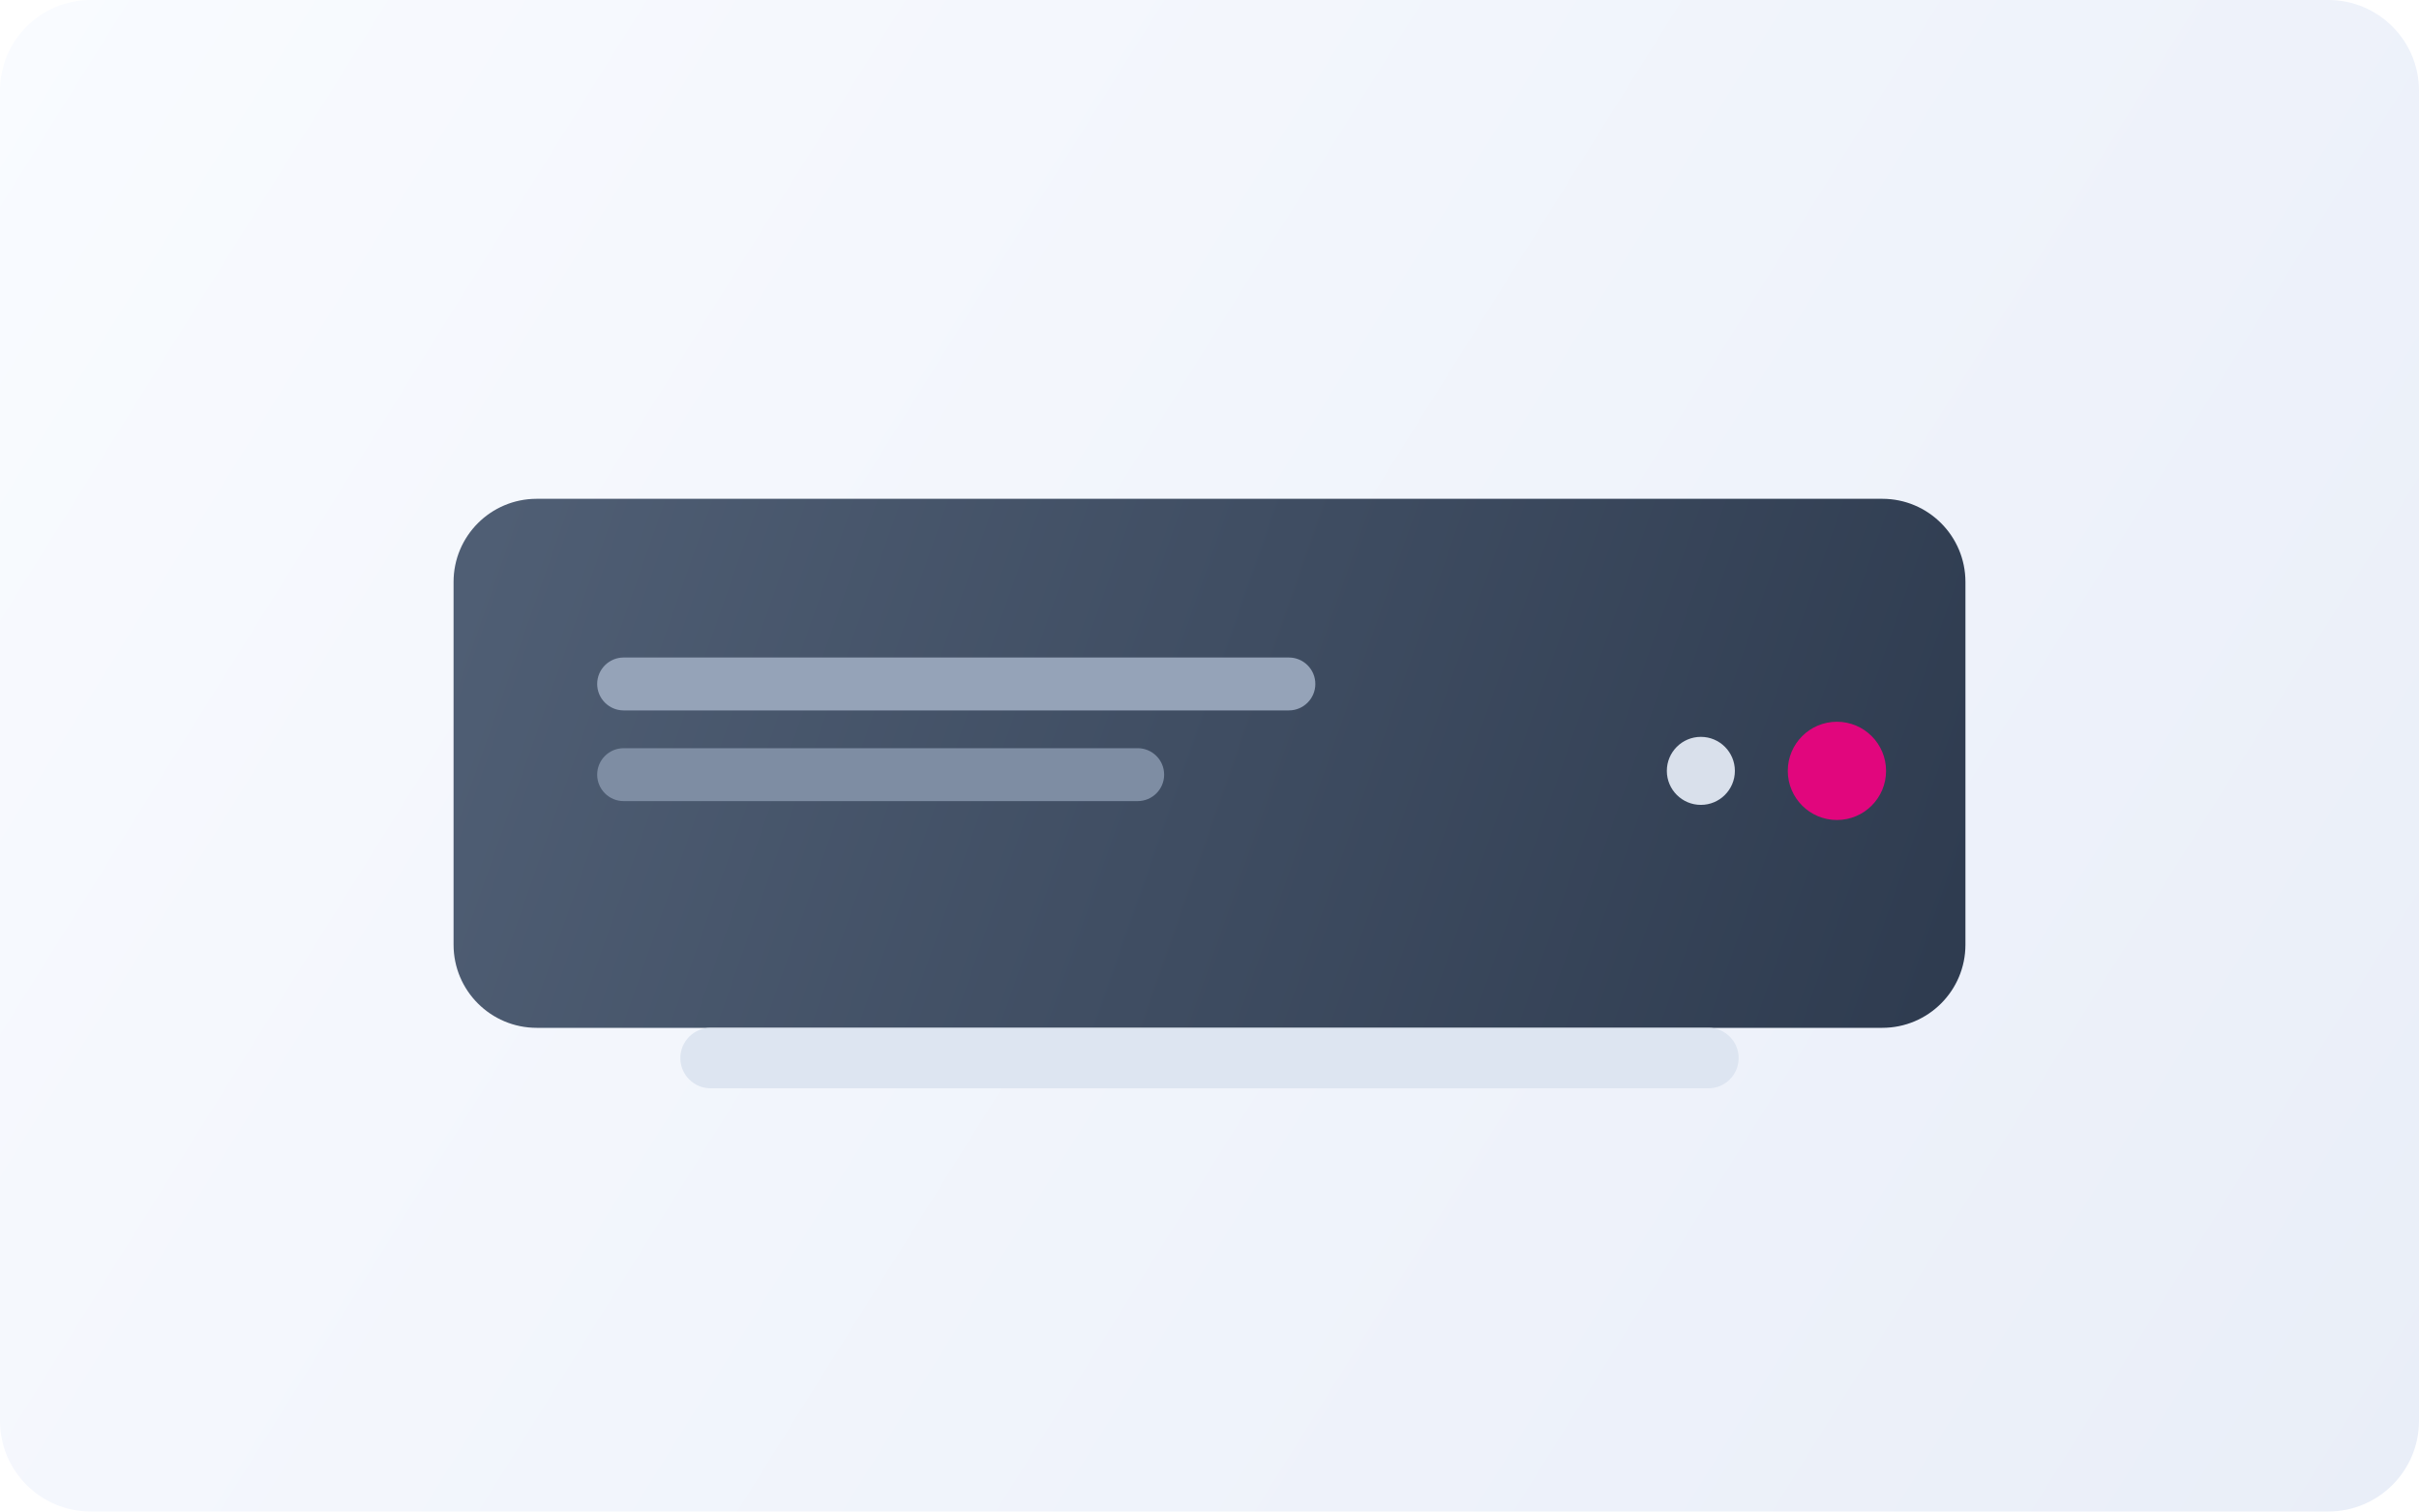
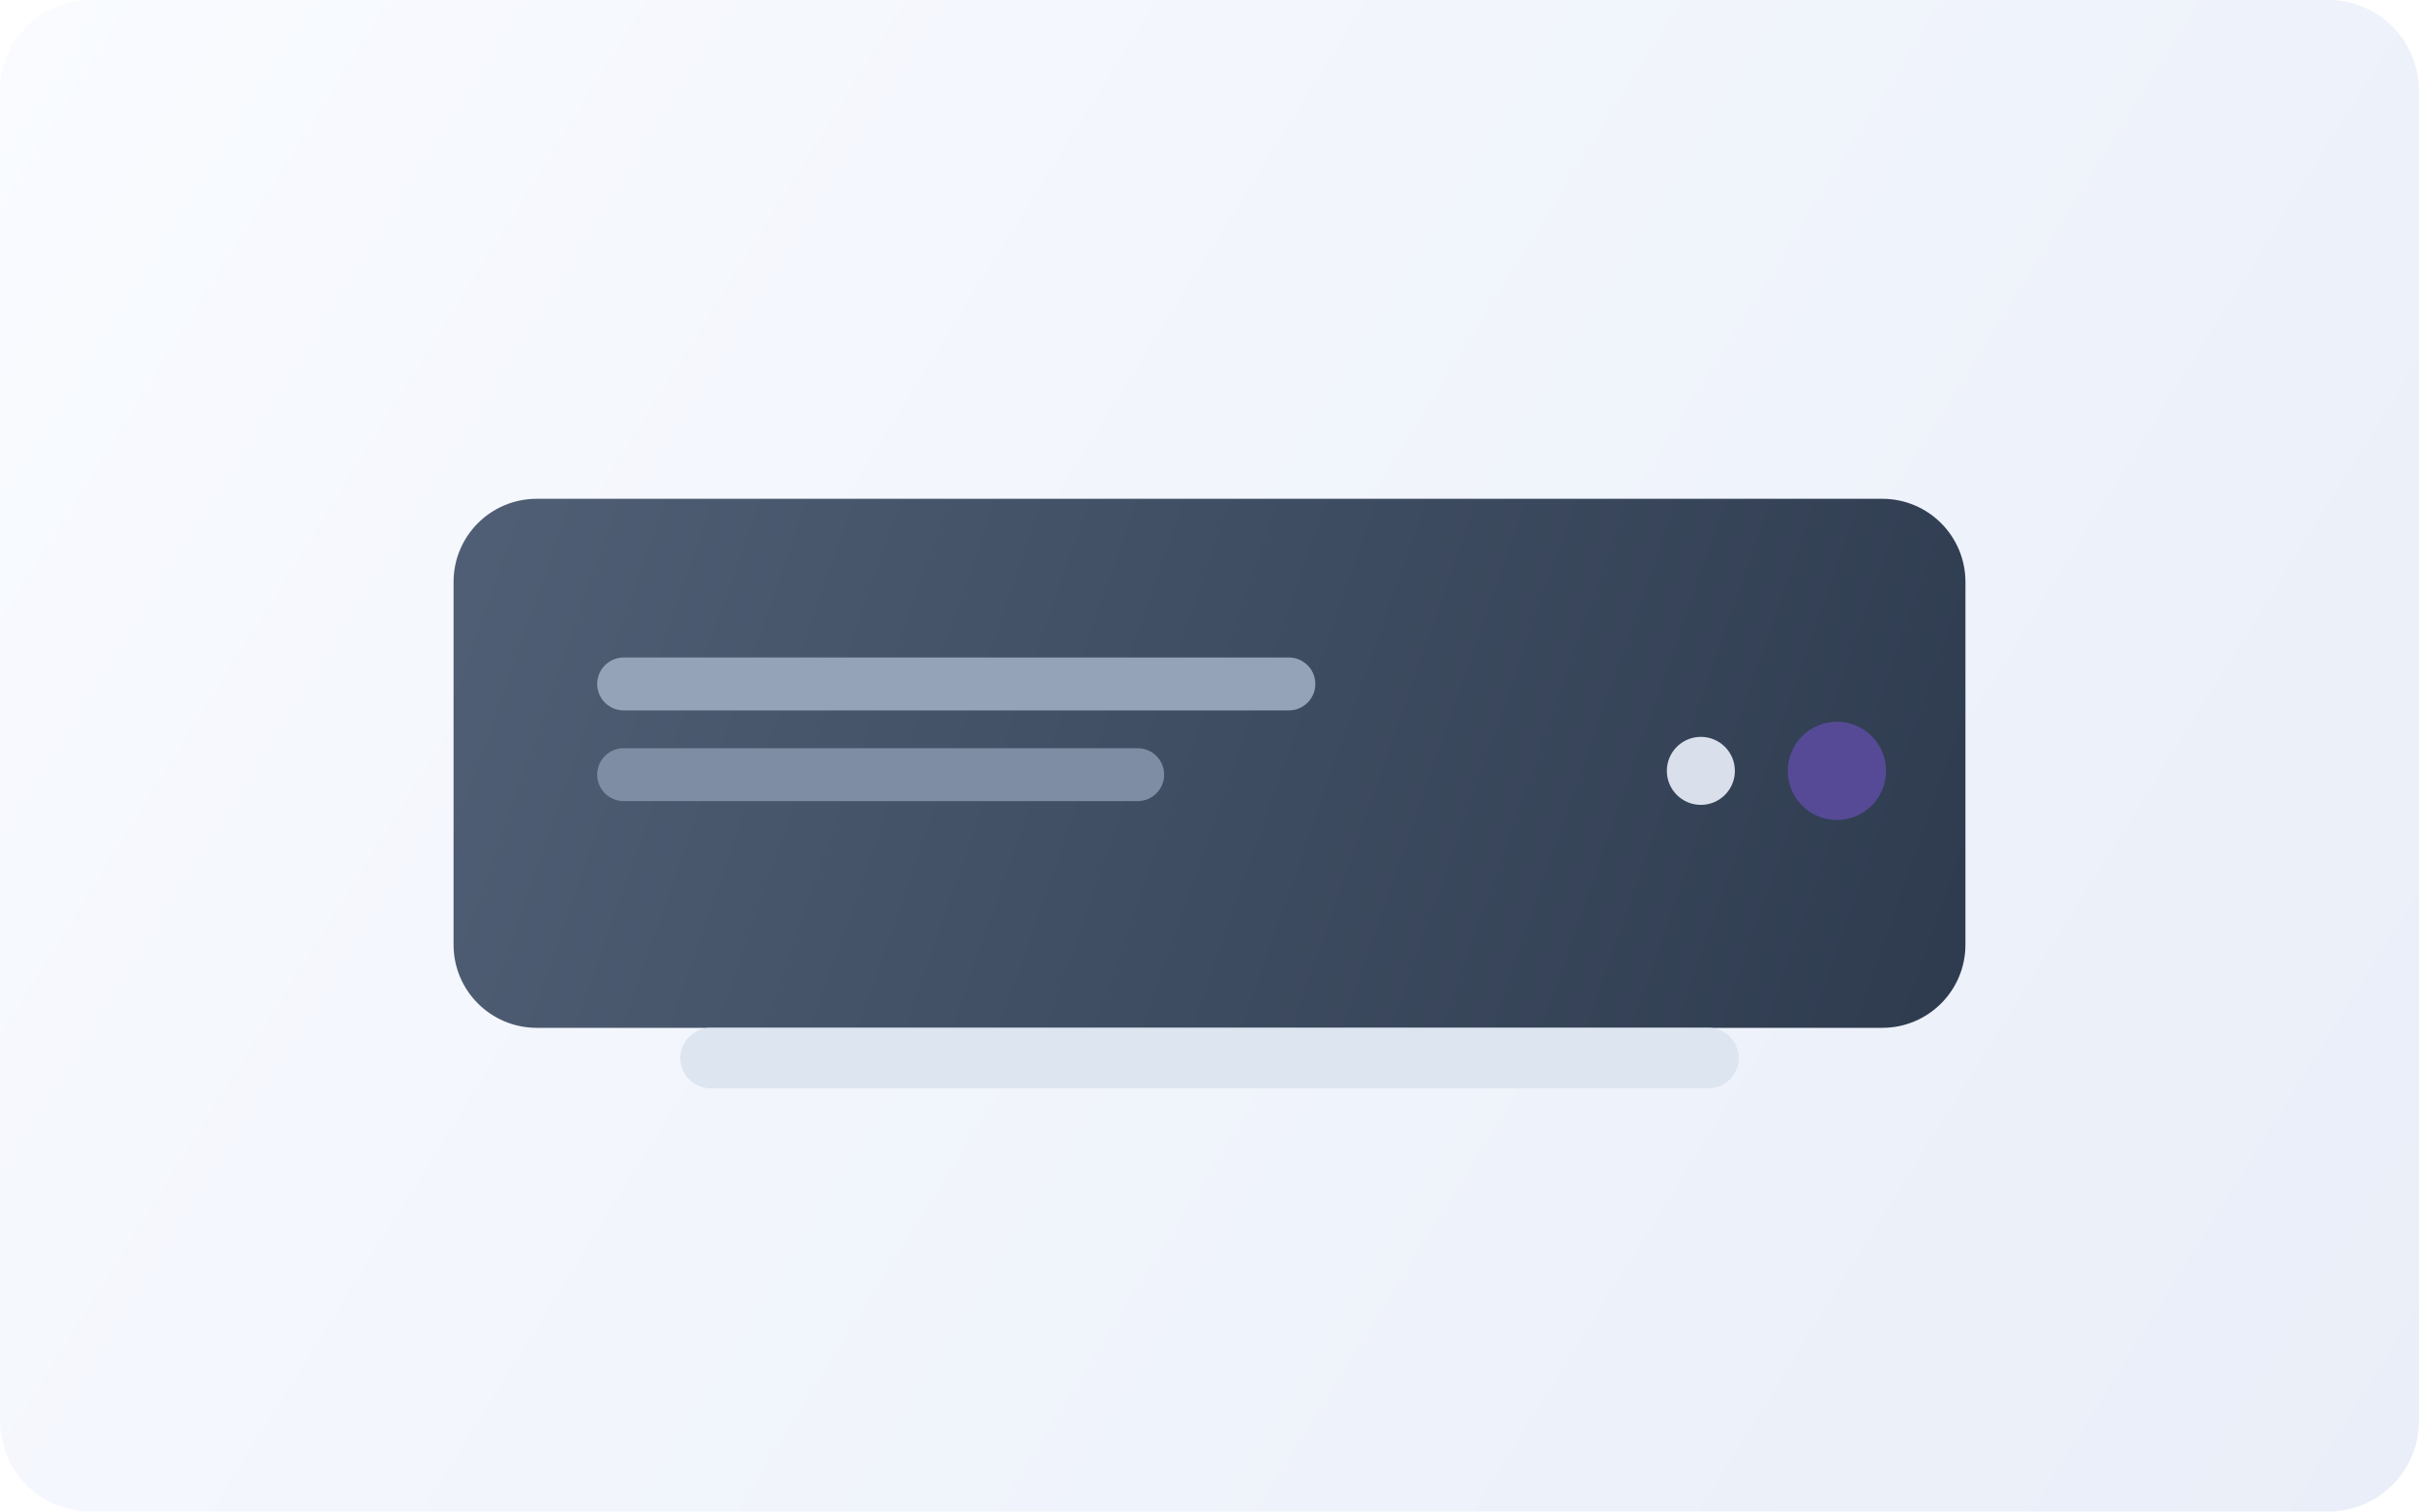
<svg xmlns="http://www.w3.org/2000/svg" width="640" height="400" viewBox="0 0 640 400" fill="none">
  <defs>
    <linearGradient id="bg1" x1="0" y1="0" x2="640" y2="400" gradientUnits="userSpaceOnUse">
      <stop stop-color="#F9FBFF" />
      <stop offset="1" stop-color="#E9EEF8" />
    </linearGradient>
    <linearGradient id="body1" x1="120" y1="132" x2="520" y2="272" gradientUnits="userSpaceOnUse">
      <stop stop-color="#505F75" />
      <stop offset="1" stop-color="#2E3B4F" />
    </linearGradient>
  </defs>
  <rect width="640" height="400" rx="24" fill="url(#bg1)" />
  <rect x="120" y="132" width="400" height="140" rx="22" fill="url(#body1)" />
  <rect x="158" y="174" width="190" height="14" rx="7" fill="#95A3B8" />
  <rect x="158" y="198" width="150" height="14" rx="7" fill="#7E8DA3" />
-   <circle cx="486" cy="204" r="13" fill="#E1067D" />
+   <circle cx="486" cy="204" r="13" fill="#564A96" />
  <circle cx="450" cy="204" r="9" fill="#D9E0EB" />
  <rect x="180" y="272" width="280" height="16" rx="8" fill="#DDE5F1" />
</svg>
